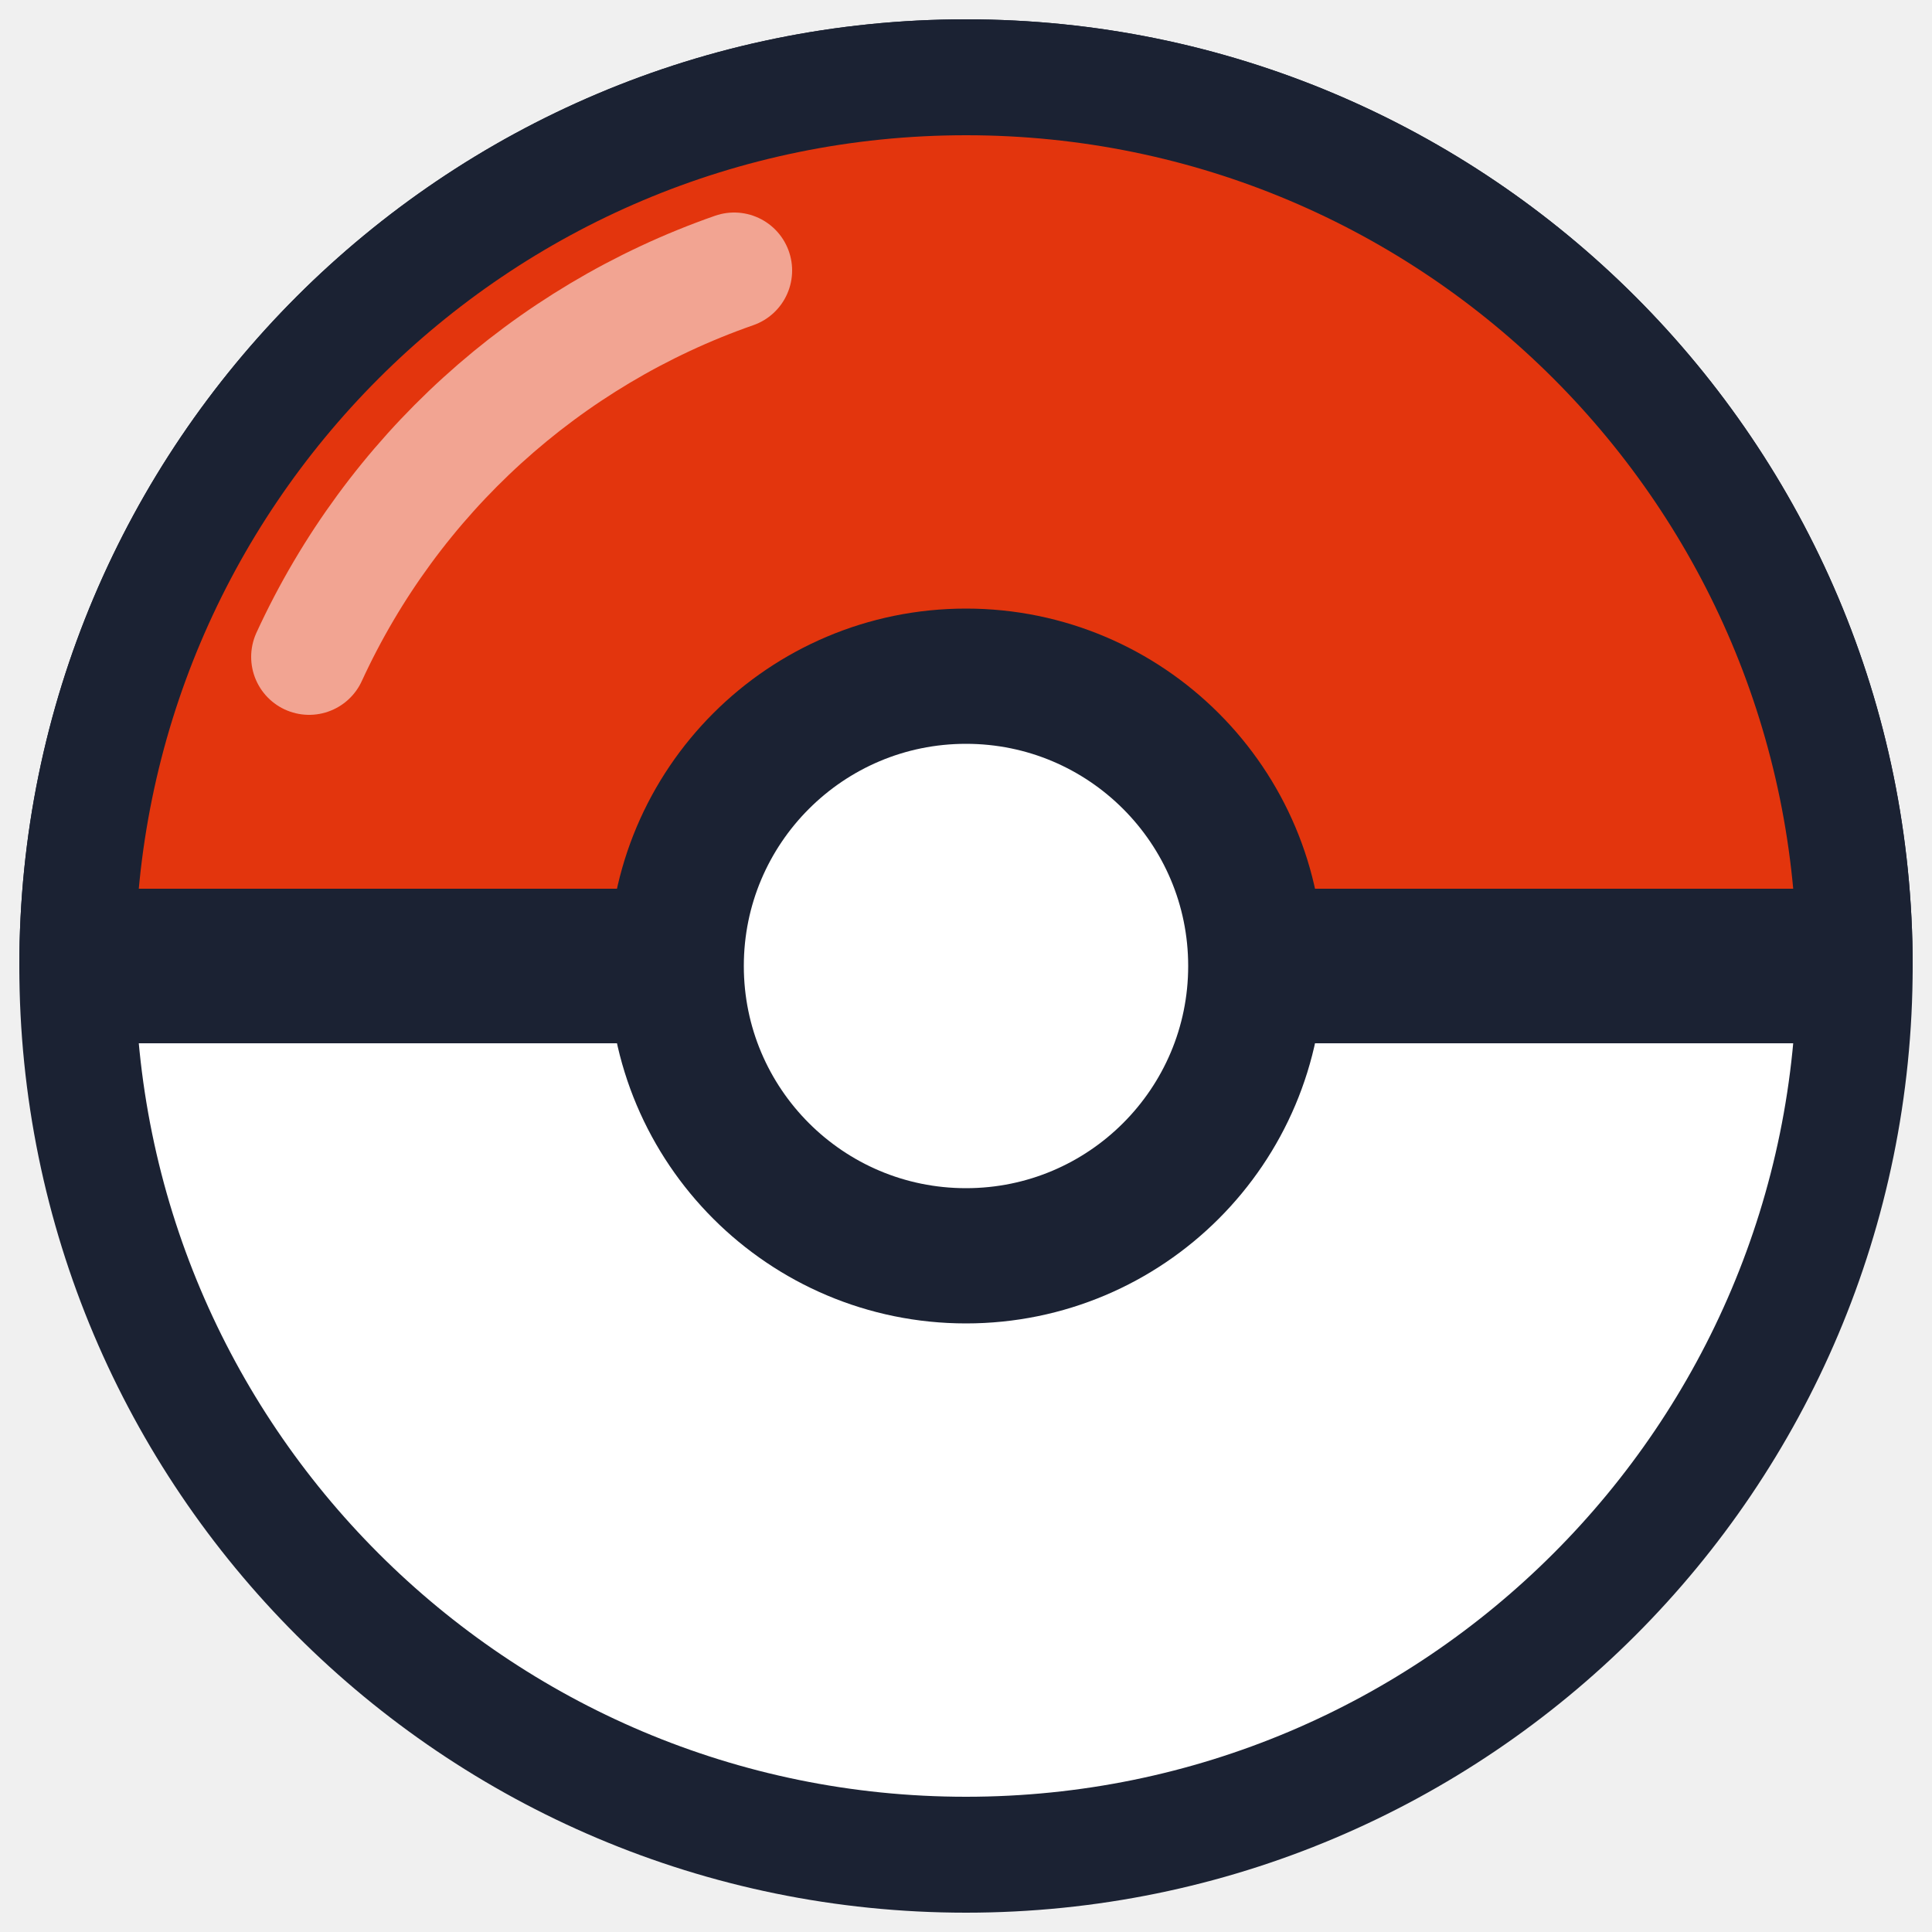
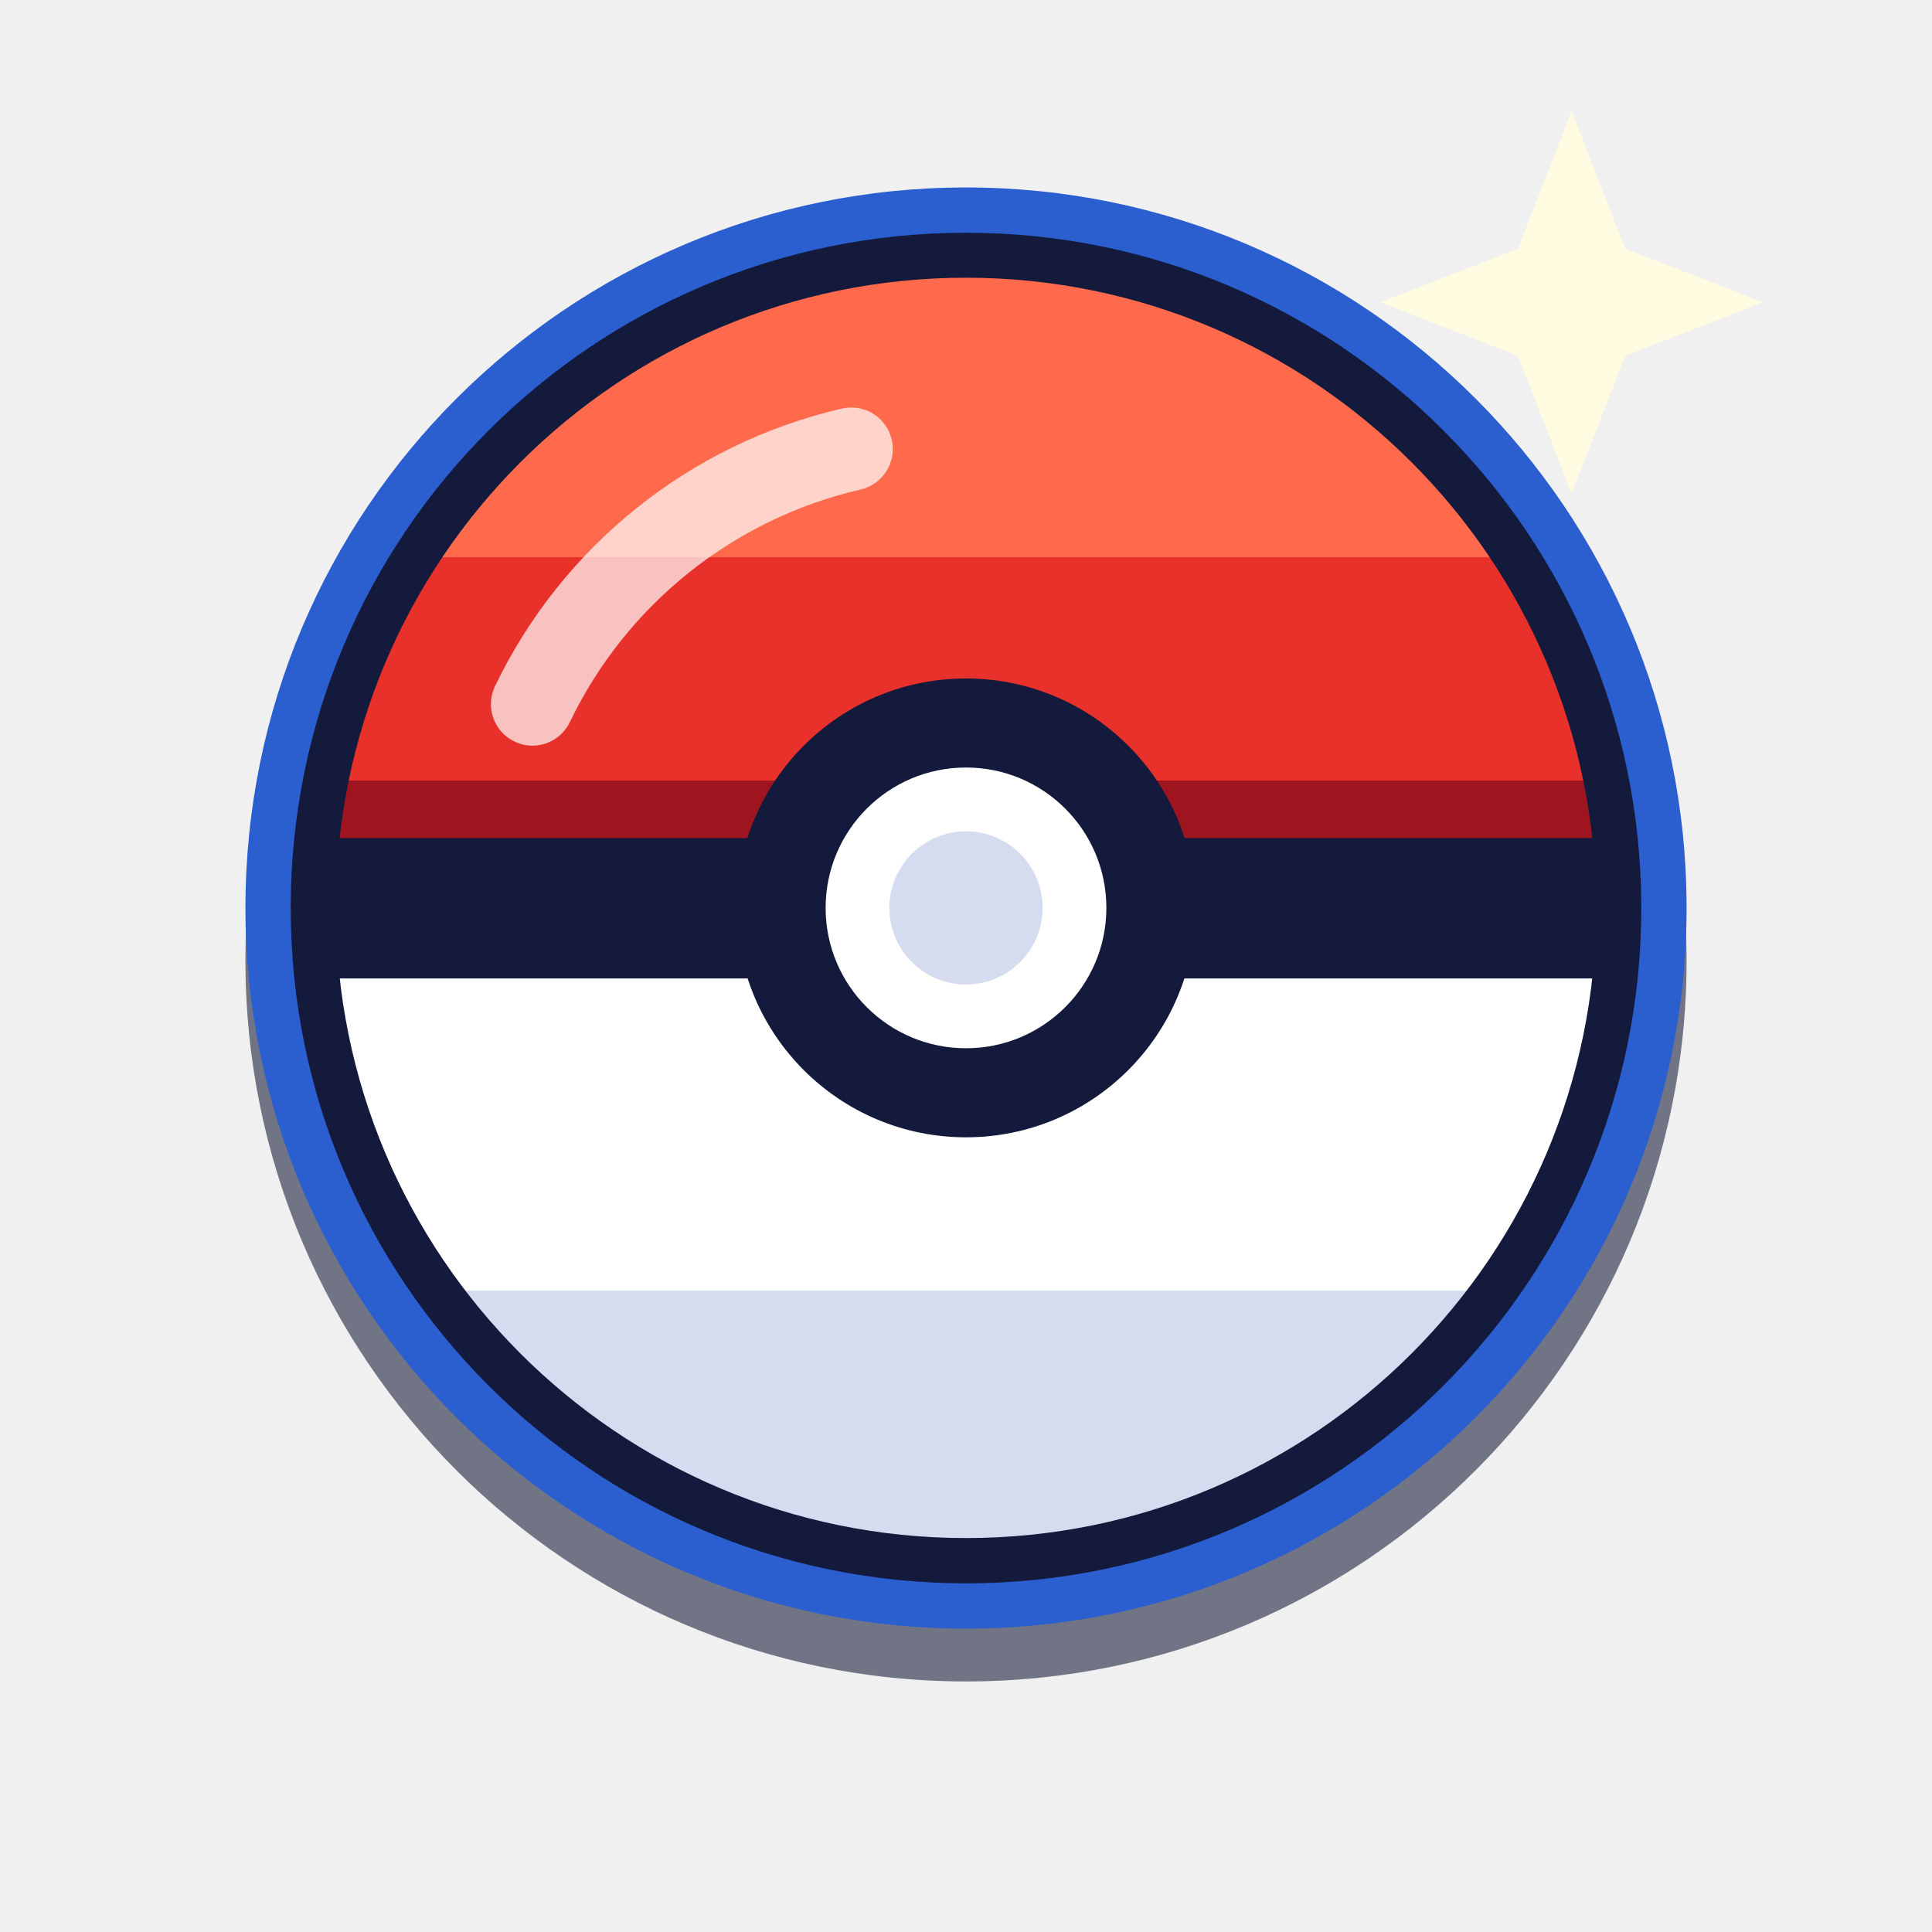
- <svg xmlns="http://www.w3.org/2000/svg" viewBox="0 0 100 100">
-   <circle cx="50" cy="50" r="46" fill="#fff" stroke="#1b2233" stroke-width="6" />
-   <path d="M4 50a46 46 0 0 1 92 0Z" fill="#e3350d" stroke="#1b2233" stroke-width="6" stroke-linejoin="round" />
-   <path d="M16 34a38 38 0 0 1 22-20" fill="none" stroke="#fff" stroke-opacity=".55" stroke-width="6" stroke-linecap="round" />
-   <path d="M4 50h92" stroke="#1b2233" stroke-width="8" />
-   <circle cx="50" cy="50" r="15" fill="#fff" stroke="#1b2233" stroke-width="7" />
+ <svg xmlns="http://www.w3.org/2000/svg" viewBox="0 0 512 512" width="512" height="512">
+   <defs>
+     <linearGradient id="gDo" gradientUnits="userSpaceOnUse" x1="0" y1="71.68" x2="0" y2="240.64">
+       <stop offset="0" stop-color="#ff6a4d" />
+       <stop offset=".45" stop-color="#ff6a4d" />
+       <stop offset=".45" stop-color="#e8312b" />
+       <stop offset=".8" stop-color="#e8312b" />
+       <stop offset=".8" stop-color="#9e1520" />
+     </linearGradient>
+     <linearGradient id="gTrang" gradientUnits="userSpaceOnUse" x1="0" y1="240.64" x2="0" y2="409.6">
+       <stop offset="0" stop-color="#fff" />
+       <stop offset=".6" stop-color="#fff" />
+       <stop offset=".6" stop-color="#d6dcef" />
+     </linearGradient>
+   </defs>
+   <circle cx="256.0" cy="254.64" r="190.96" fill="#0a0f2c" opacity=".55" />
+   <circle cx="256.0" cy="240.64" r="190.96" fill="#2b5fd0" />
+   <circle cx="256.0" cy="240.64" r="178.96" fill="#141a3c" />
+   <circle cx="256.0" cy="240.6" r="169.0" fill="url(#gTrang)" />
+   <path d="M87.0 240.6A169.0 169.0 0 0 1 425.0 240.6Z" fill="url(#gDo)" />
+   <path d="M141.1 186.6A125.0 125.0 0 0 1 225.6 119.0" fill="none" stroke="#ffffff" stroke-opacity=".7" stroke-width="22.0" stroke-linecap="round" />
+   <rect x="87.0" y="222.1" width="337.9" height="37.2" fill="#141a3c" />
+   <circle cx="256.0" cy="240.6" r="60.8" fill="#141a3c" />
+   <circle cx="256.0" cy="240.6" r="37.2" fill="#ffffff" />
+   <circle cx="256.0" cy="240.6" r="20.3" fill="#d6dcef" />
+   <circle cx="256.0" cy="240.6" r="169.0" fill="none" stroke="#141a3c" stroke-width="4.0" />
+   <path d="M416.5 29.4L430.7 65.9L467.2 80.1L430.7 94.3L416.5 130.8L402.3 94.3L365.8 80.1L402.3 65.9Z" fill="#fffbe0" />
</svg>
